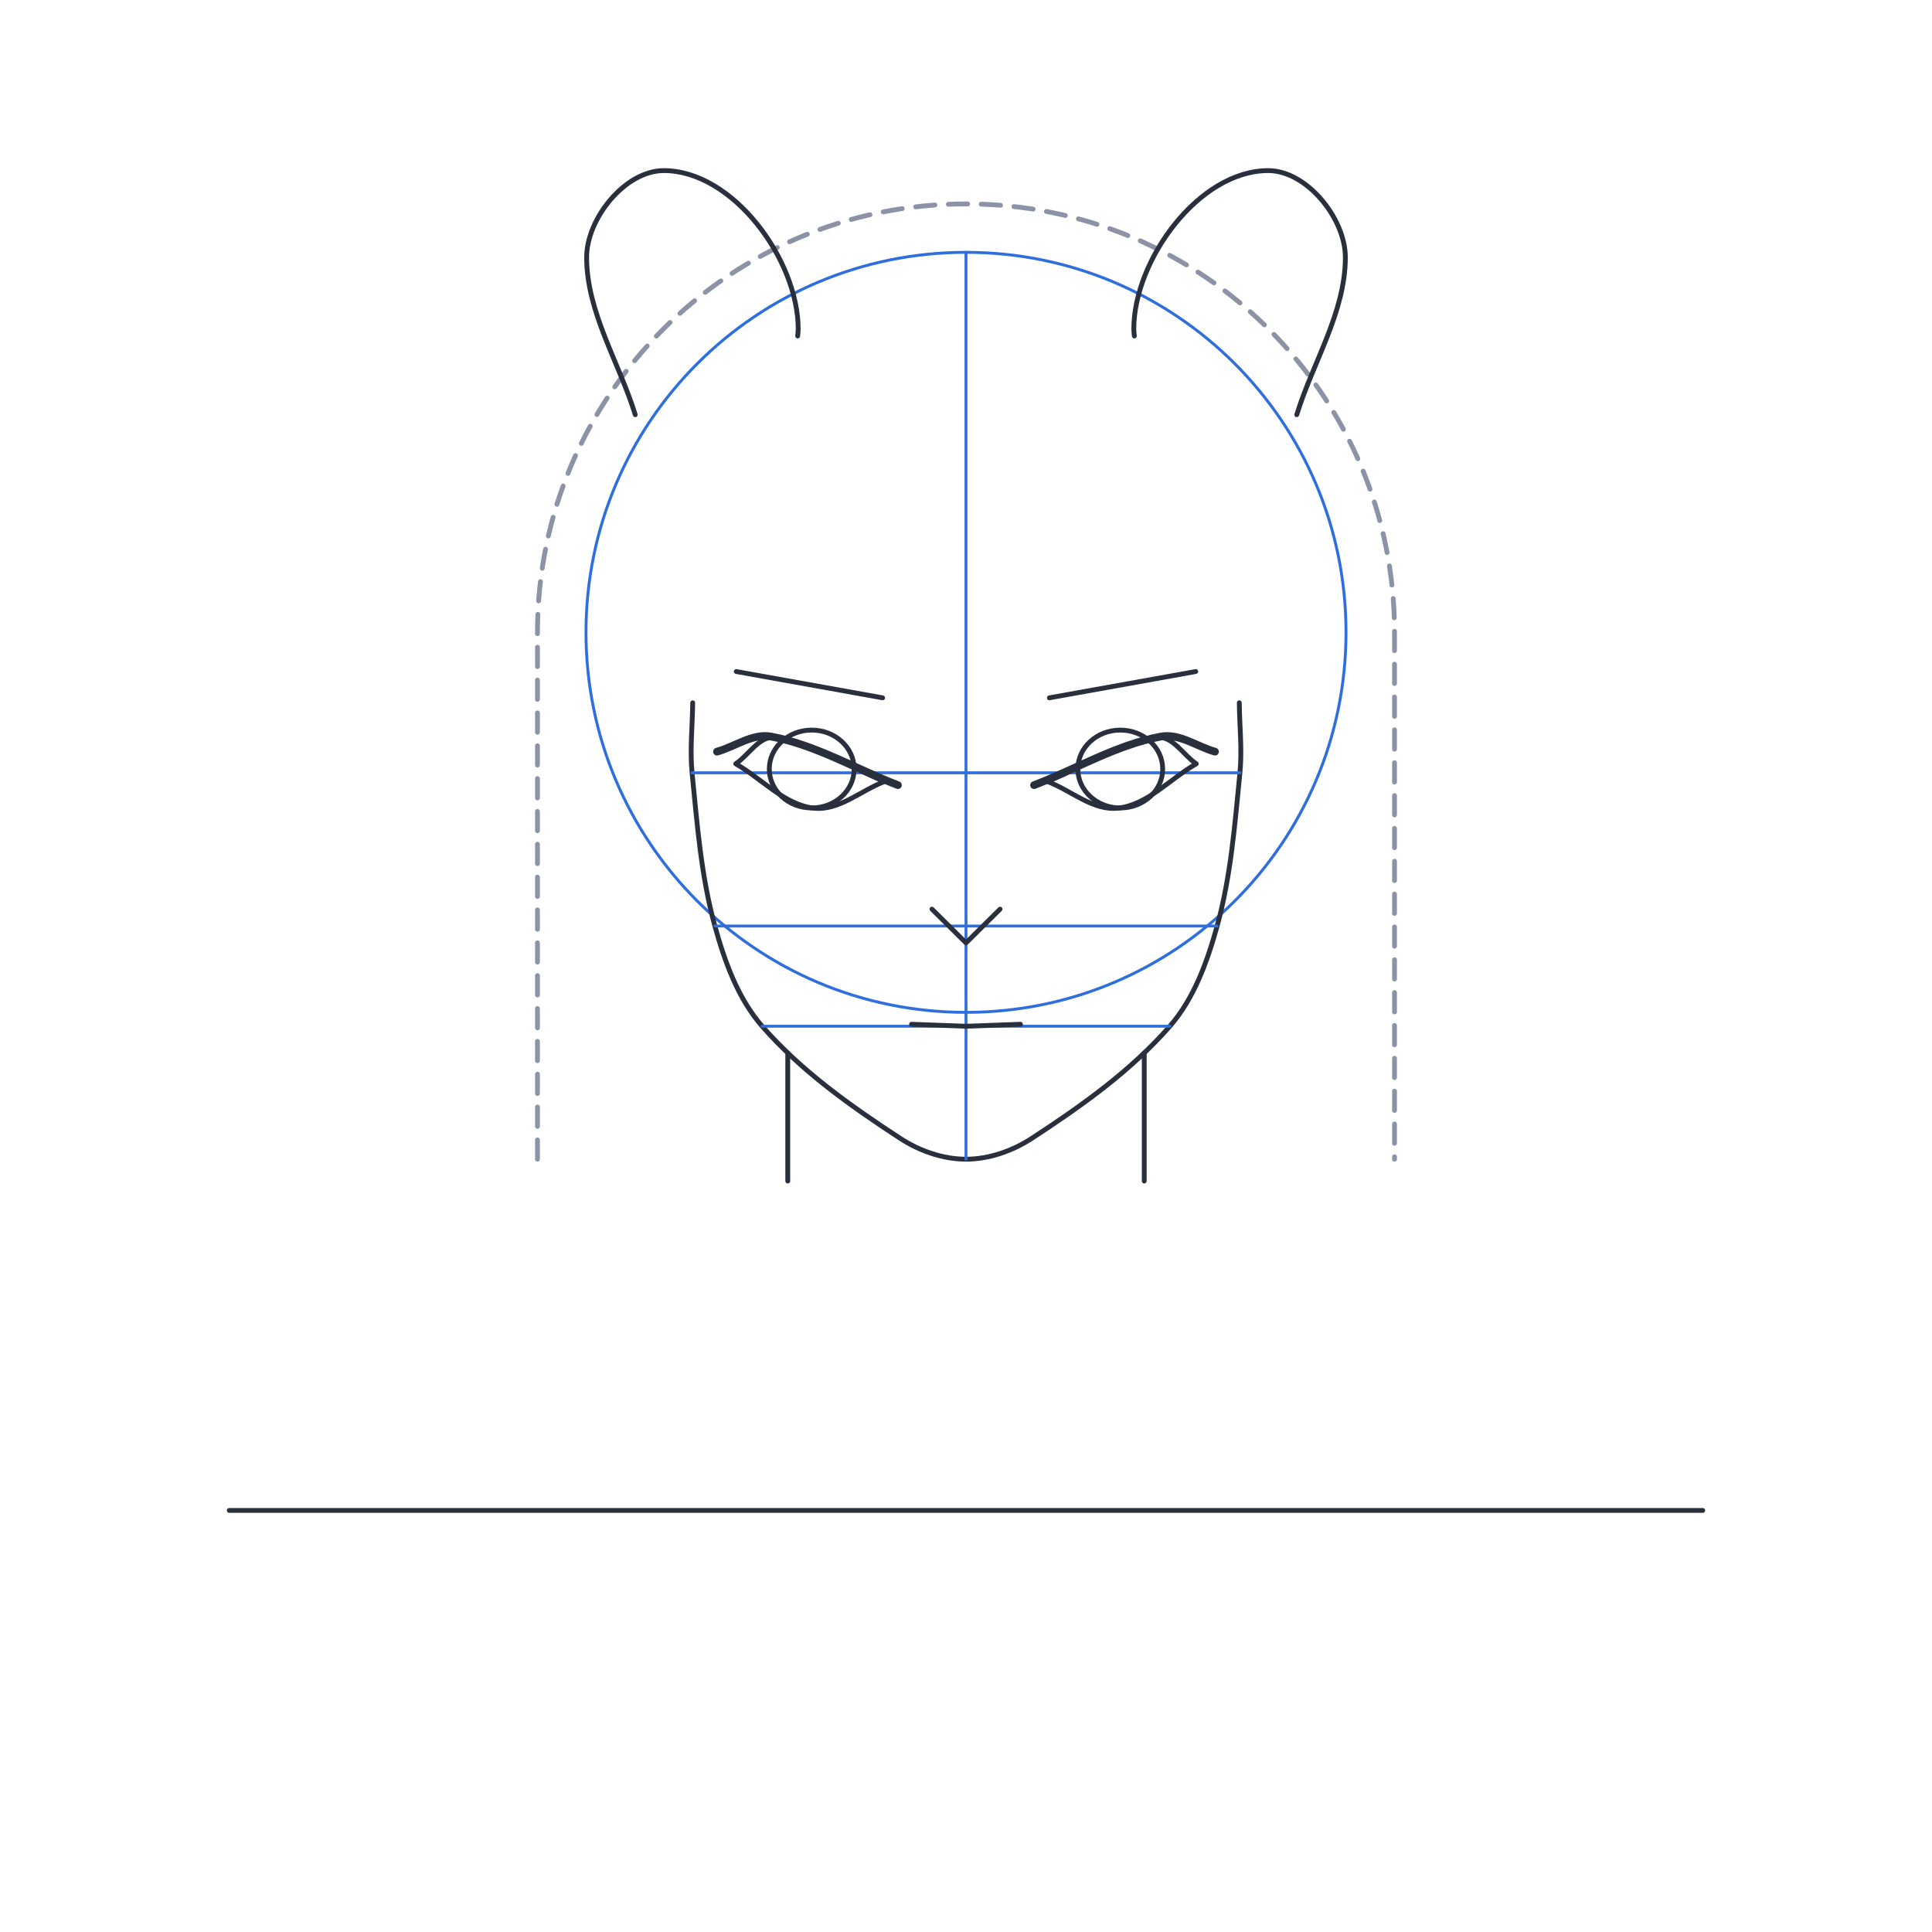
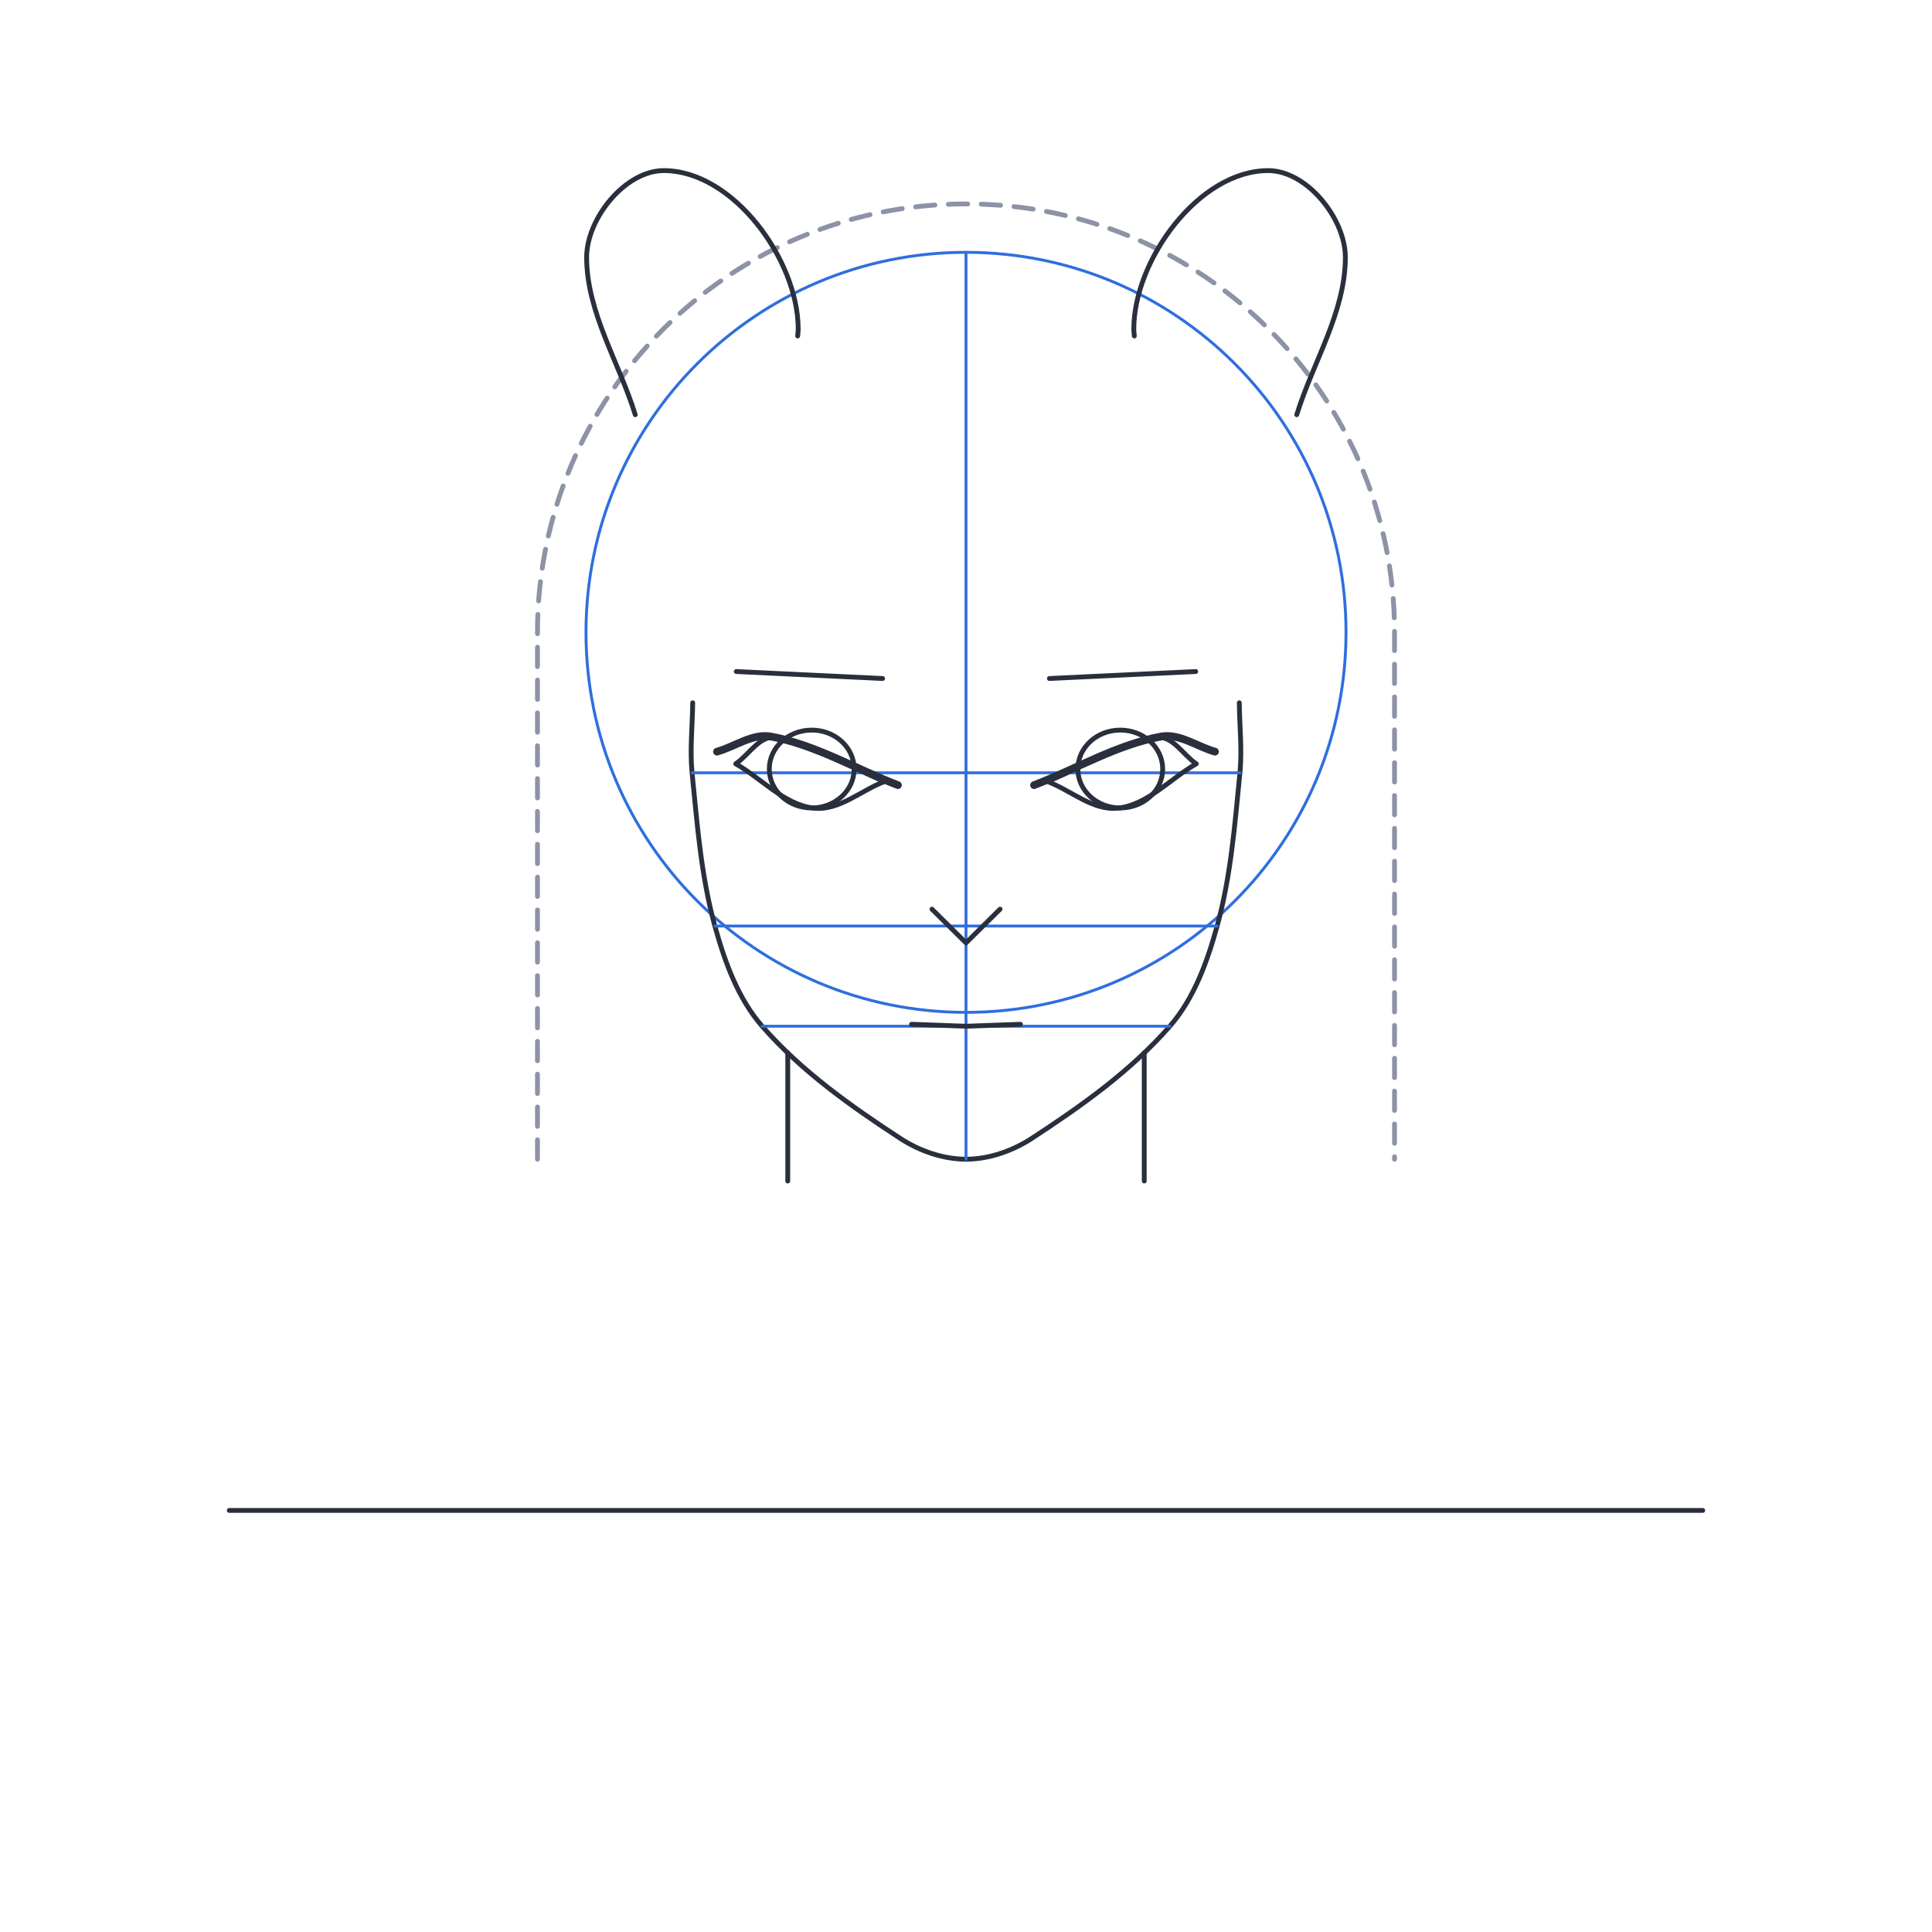
<svg xmlns="http://www.w3.org/2000/svg" width="1000" height="1000" viewBox="0 0 1000 1000">
  <g id="armature" fill="none" stroke="#2a2f3d" stroke-width="2.5" stroke-linecap="round" stroke-linejoin="round">
    <path id="hair-volume" d="M278.193 600 L278.193 327.299 C278.193 204.827 377.499 105.544 500 105.544 C622.501 105.544 721.807 204.827 721.807 327.299 L721.807 600" stroke="#8d93a6" stroke-dasharray="10 7" />
    <circle id="skull" cx="500" cy="327.299" r="196.694" stroke="#2f6fdd" stroke-width="1.5" />
    <path id="face-outline" d="M641.46 363.762 C641.568 375.841 642.979 387.979 641.785 400 C639.143 426.598 637.109 453.552 629.984 479.313 C624.887 497.74 618.073 516.779 605.501 531.183 C585.326 554.298 559.754 572.453 534.057 589.215 C524.083 595.721 511.908 600 500 600 C488.092 600 475.917 595.721 465.943 589.215 C440.246 572.453 414.674 554.298 394.499 531.183 C381.927 516.779 375.113 497.74 370.016 479.313 C362.891 453.552 360.857 426.598 358.215 400 C357.021 387.979 358.432 375.841 358.54 363.762" />
    <path id="centre-line" d="M500 130.605 C500 130.605 500 218.668 500 327.299 C500 351.533 500 375.766 500 400 C500 429.348 500 458.696 500 488.044 C500 502.424 500 516.803 500 531.183 C500 554.122 500 577.061 500 600" stroke="#2f6fdd" stroke-width="1.5" />
    <line id="eye-level-line" x1="358.215" y1="400" x2="641.785" y2="400" stroke="#2f6fdd" stroke-width="1.5" />
    <line id="nose-level-line" x1="370.016" y1="479.313" x2="629.984" y2="479.313" stroke="#2f6fdd" stroke-width="1.5" />
    <line id="mouth-level-line" x1="394.499" y1="531.183" x2="605.501" y2="531.183" stroke="#2f6fdd" stroke-width="1.5" />
    <g id="eye-right">
      <path id="eye-opening-right" d="M380.802 395.346 C387.584 390.803 393.041 380.756 401.147 381.717 C421.388 384.117 438.982 396.897 457.899 404.487 C445.668 409.086 434.183 419.821 421.207 418.283 C405.828 416.46 394.27 402.992 380.802 395.346 Z" />
      <path id="lid-line-right" d="M464.769 406.388 C442.876 398.005 422.141 385.504 399.089 381.238 C389.568 379.476 380.439 386.449 371.114 389.055" stroke-width="4" />
      <ellipse id="iris-right" cx="420.143" cy="398.044" rx="21.956" ry="20.155" />
    </g>
    <g id="eye-left">
      <path id="eye-opening-left" d="M619.198 395.346 C612.416 390.803 606.959 380.756 598.853 381.717 C578.612 384.117 561.018 396.897 542.101 404.487 C554.332 409.086 565.817 419.821 578.793 418.283 C594.172 416.46 605.73 402.992 619.198 395.346 Z" />
      <path id="lid-line-left" d="M535.231 406.388 C557.124 398.005 577.859 385.504 600.911 381.238 C610.432 379.476 619.561 386.449 628.886 389.055" stroke-width="4" />
      <ellipse id="iris-left" cx="579.857" cy="398.044" rx="21.956" ry="20.155" />
    </g>
-     <line id="brow-line-right" x1="456.842" y1="361.194" x2="381.096" y2="347.585" />
-     <line id="brow-line-left" x1="543.158" y1="361.194" x2="618.904" y2="347.585" />
+     <line id="brow-line-right" x1="456.842" y1="351.194" x2="381.096" y2="347.585" />
+     <line id="brow-line-left" x1="543.158" y1="351.194" x2="618.904" y2="347.585" />
    <polyline id="nose-mark" points="482.385,470.583 500,488.044 517.615,470.583" />
    <polyline id="mouth-line" points="471.815,530.156 500,531.183 528.185,530.156" />
    <path id="ear-right" d="M328.808 214.659 C320.419 187.497 303.641 161.601 303.641 133.173 C303.641 113.152 323.546 88.301 343.567 88.301 C379.427 88.301 413.145 134.49 413.145 170.35 C413.145 171.542 412.964 172.727 412.873 173.915" />
    <path id="ear-left" d="M671.192 214.659 C679.581 187.497 696.359 161.601 696.359 133.173 C696.359 113.152 676.454 88.301 656.433 88.301 C620.573 88.301 586.855 134.49 586.855 170.35 C586.855 171.542 587.036 172.727 587.127 173.915" />
    <g id="neck">
      <line id="neck-right" x1="407.743" y1="544.997" x2="407.743" y2="611.298" />
      <line id="neck-left" x1="592.257" y1="544.997" x2="592.257" y2="611.298" />
    </g>
    <line id="shoulder-line" x1="118.672" y1="781.8" x2="881.328" y2="781.8" />
  </g>
</svg>
